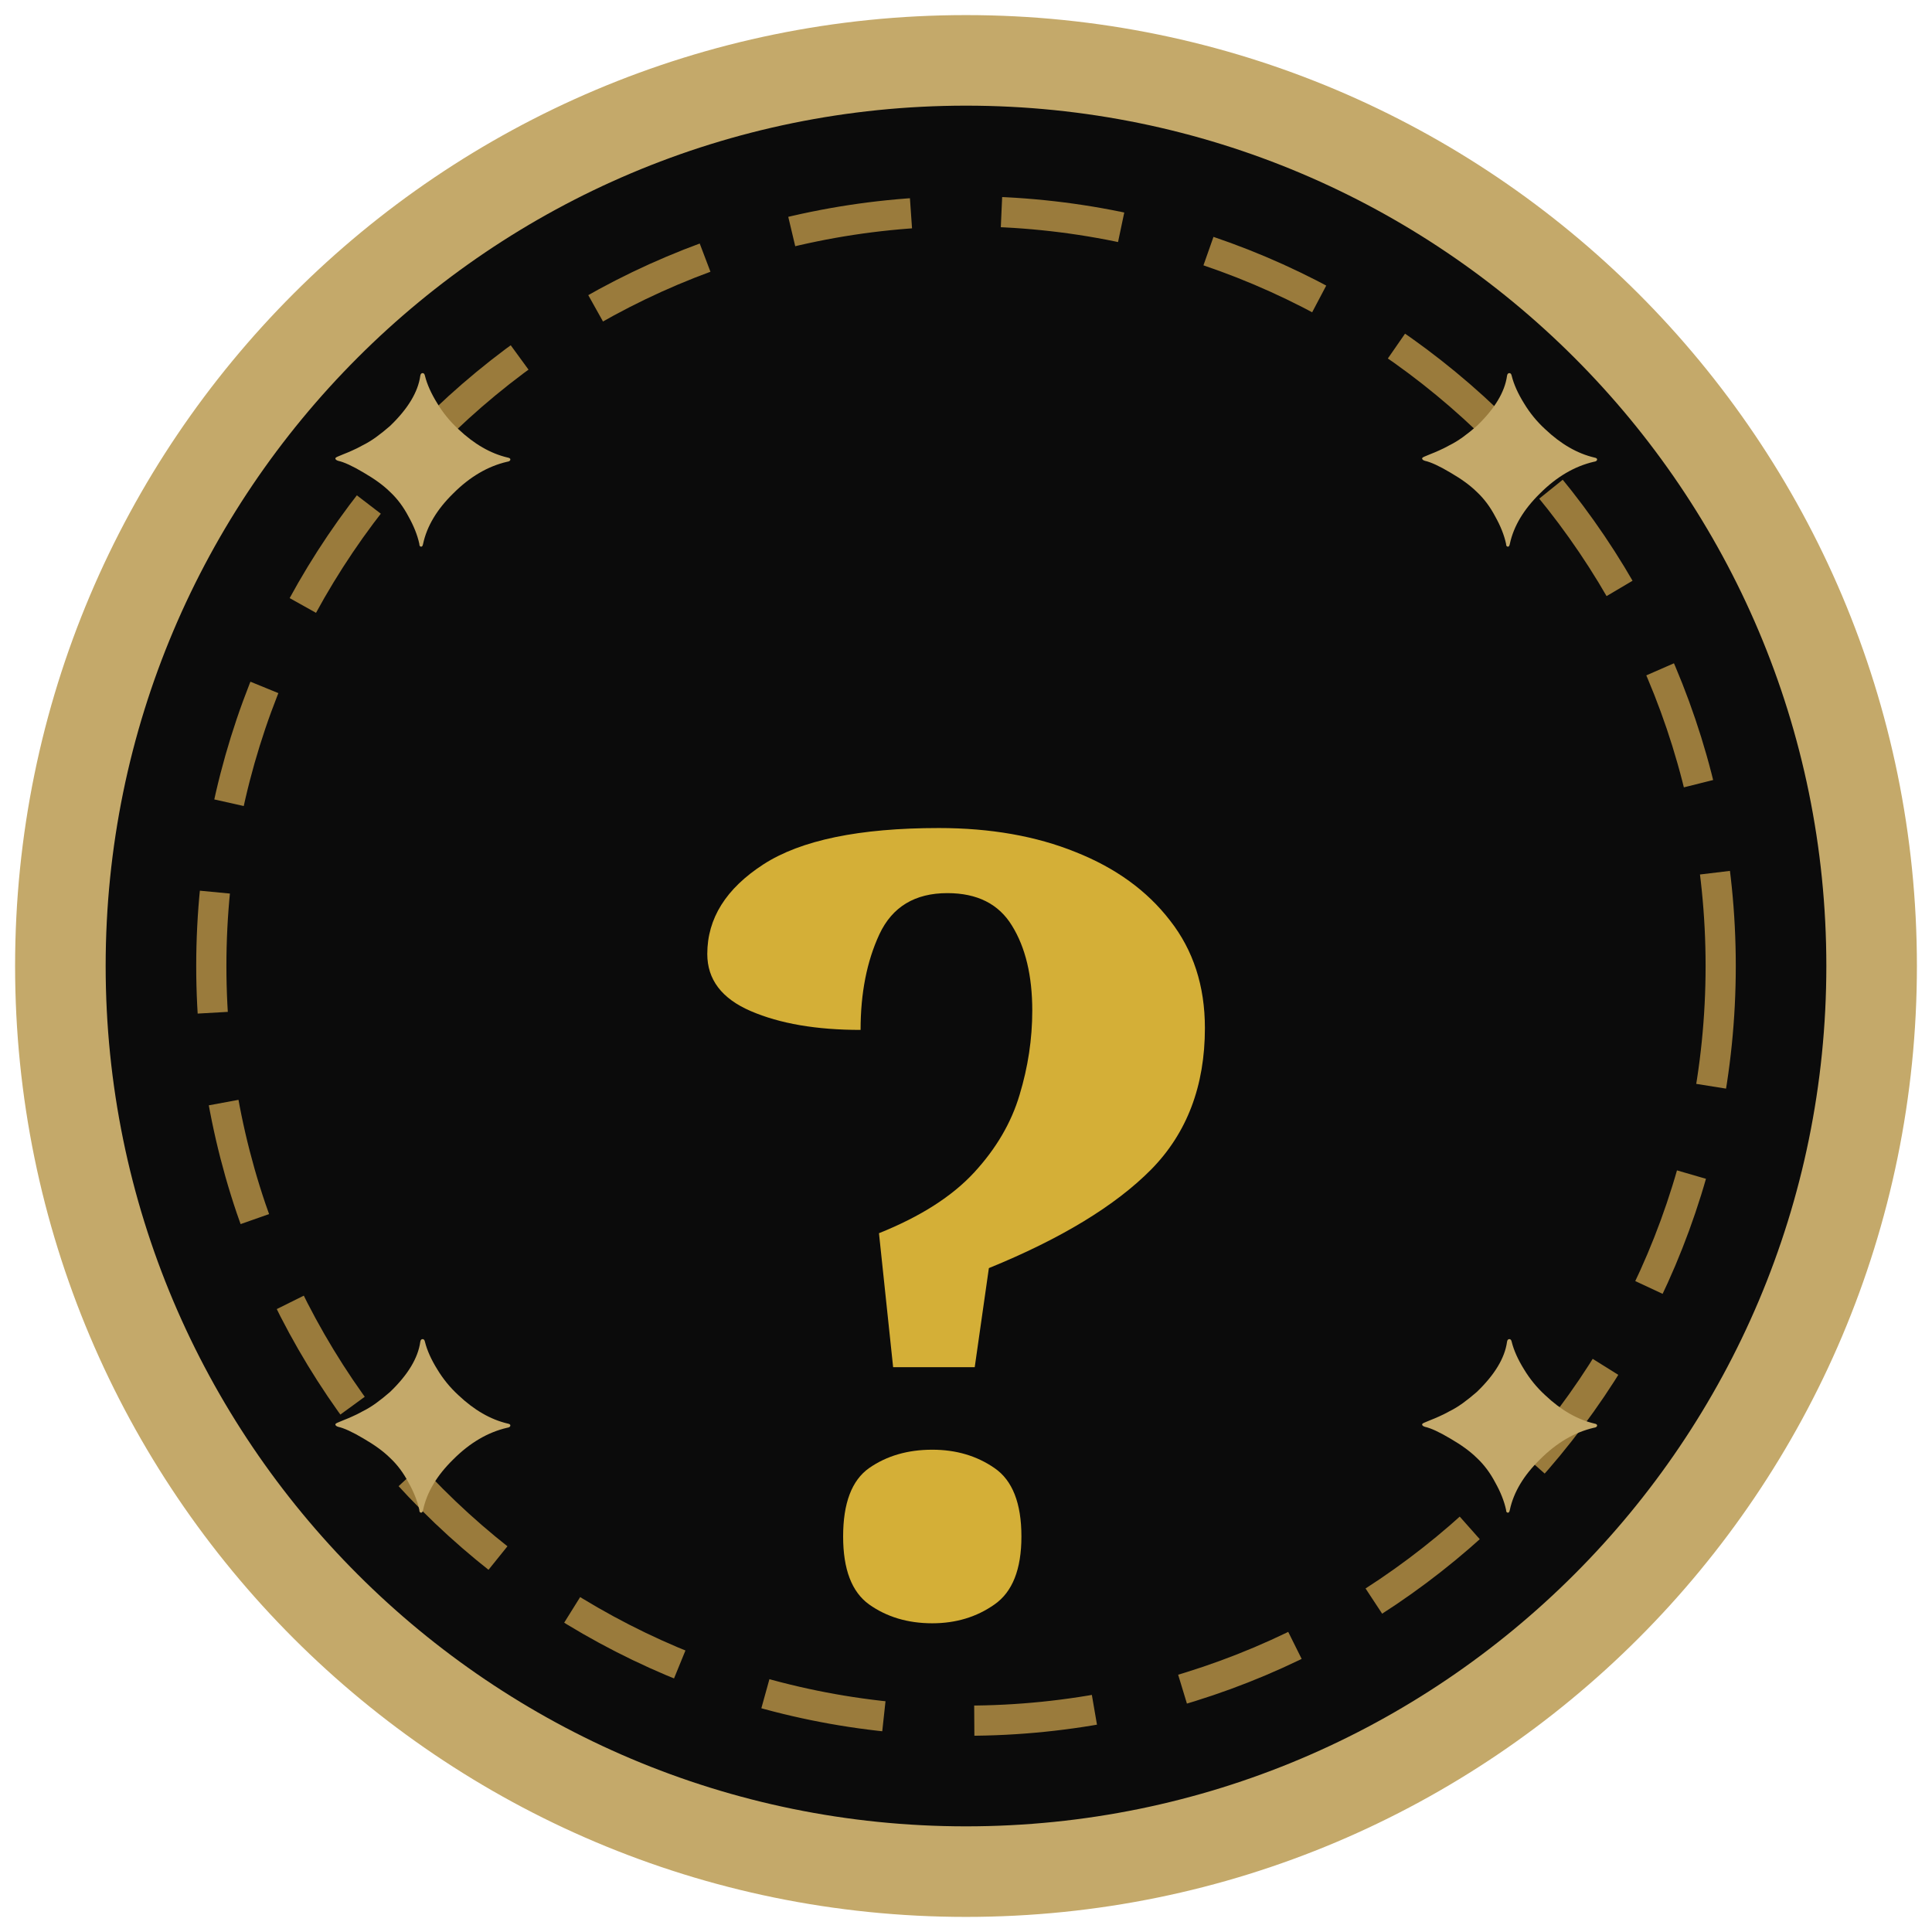
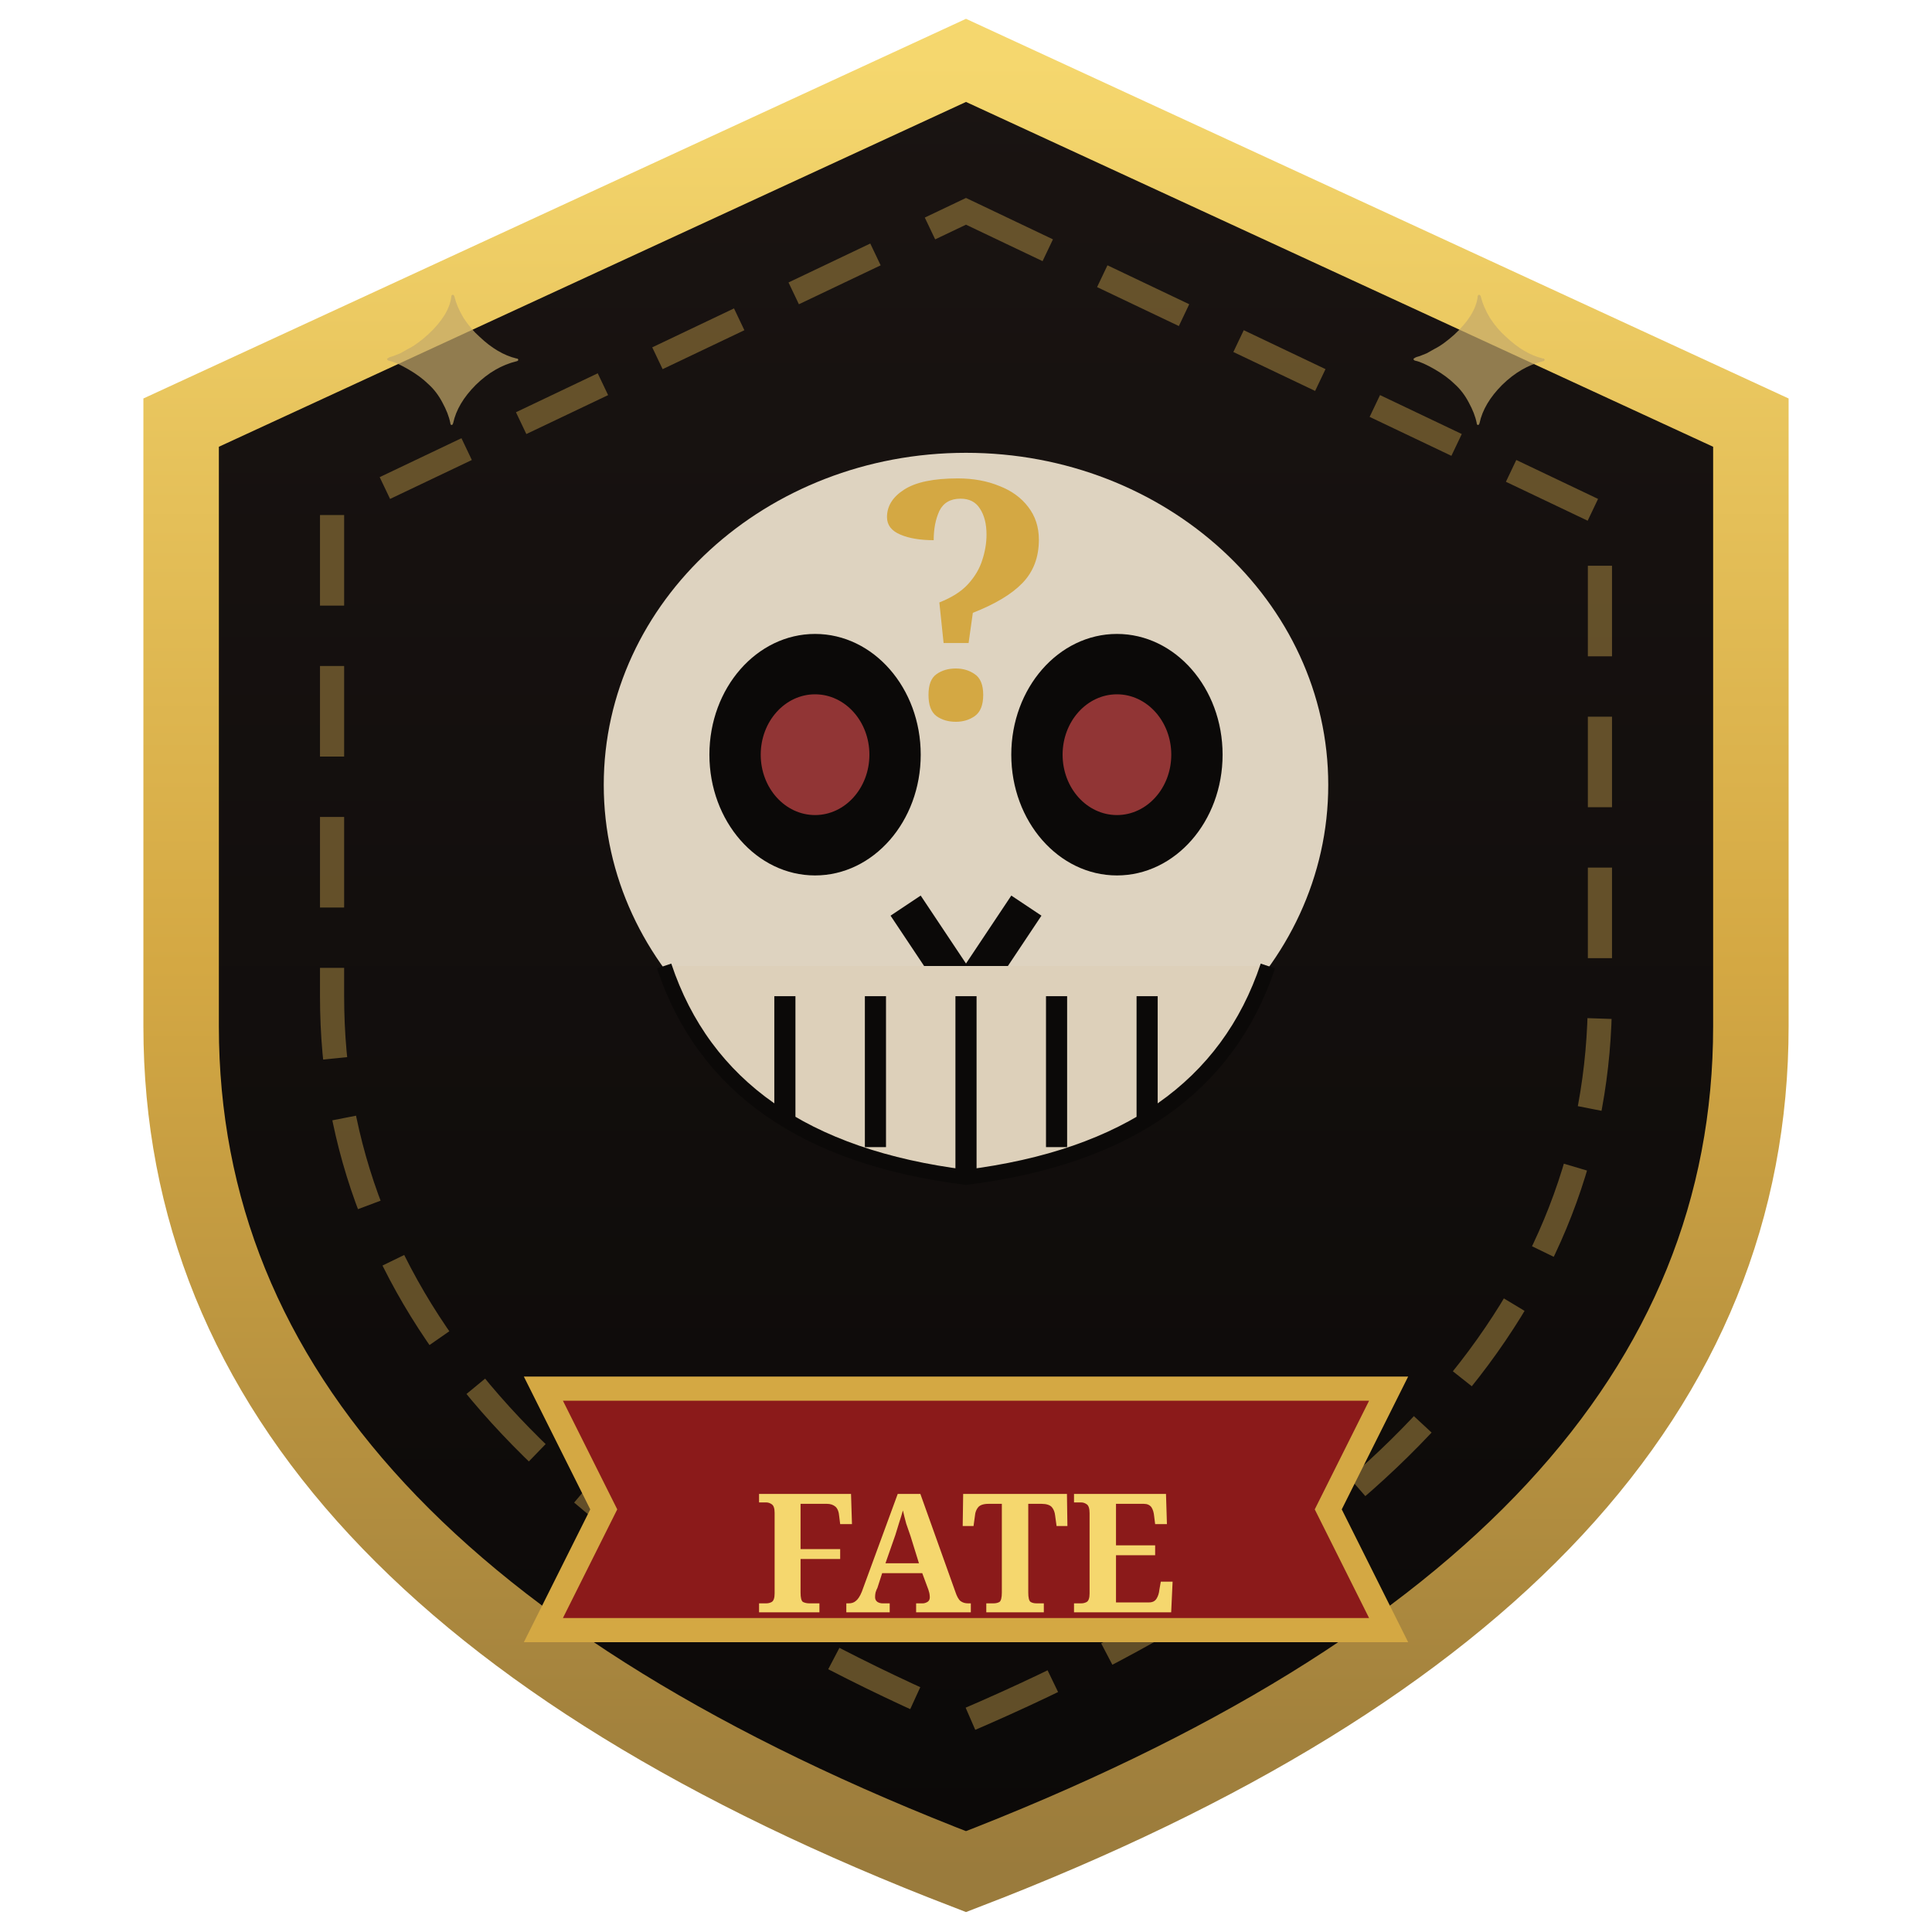
<svg xmlns="http://www.w3.org/2000/svg" viewBox="0 0 64 64" width="64" height="64">
-   <circle cx="32" cy="32" r="30" fill="#0B0B0B" stroke="#C4A96A" stroke-width="3" />
-   <circle cx="32" cy="32" r="25" fill="none" stroke="#9A7B3C" stroke-width="1" stroke-dasharray="4 3" />
-   <text x="32" y="41" font-family="serif" font-size="36" font-weight="bold" fill="#D4AF37" text-anchor="middle" dominant-baseline="middle">?</text>
-   <text x="14" y="18" font-size="8" fill="#C4A96A" text-anchor="middle">✦</text>
-   <text x="50" y="18" font-size="8" fill="#C4A96A" text-anchor="middle">✦</text>
-   <text x="14" y="50" font-size="8" fill="#C4A96A" text-anchor="middle">✦</text>
-   <text x="50" y="50" font-size="8" fill="#C4A96A" text-anchor="middle">✦</text>
+   <defs>
+     <linearGradient id="goldGrad" x1="0" y1="0" x2="0" y2="1">
+       <stop offset="0%" stop-color="#F5D76E" />
+       <stop offset="50%" stop-color="#D4A843" />
+       <stop offset="100%" stop-color="#9A7B3C" />
+     </linearGradient>
+     <linearGradient id="bgGrad" x1="0" y1="0" x2="0" y2="1">
+       <stop offset="0%" stop-color="#1A1412" />
+       <stop offset="100%" stop-color="#0B0908" />
+     </linearGradient>
+   </defs>
+   <path d="M32 2 L58 14 L58 34 Q58 52 32 62 Q6 52 6 34 L6 14 Z" fill="url(#bgGrad)" stroke="url(#goldGrad)" stroke-width="2.5" />
+   <path d="M32 7 L53 17 L53 33 Q53 48 32 57 Q11 48 11 33 L11 17 Z" fill="none" stroke="#9A7B3C" stroke-width="0.8" stroke-dasharray="3 2" opacity="0.6" />
+   <ellipse cx="32" cy="26" rx="12" ry="11" fill="#E8DCC8" opacity="0.95" />
+   <ellipse cx="27" cy="25" rx="3.5" ry="4" fill="#0B0908" />
+   <ellipse cx="37" cy="25" rx="3.5" ry="4" fill="#0B0908" />
+   <ellipse cx="27" cy="25" rx="1.8" ry="2" fill="#B34040" opacity="0.8" />
+   <ellipse cx="37" cy="25" rx="1.8" ry="2" fill="#B34040" opacity="0.8" />
+   <path d="M30 30 L32 33 L34 30" fill="none" stroke="#0B0908" stroke-width="1.2" />
+   <path d="M22 32 Q24 38 32 39 Q40 38 42 32" fill="#DDD0BA" stroke="#0B0908" stroke-width="0.5" />
+   <line x1="26" y1="33" x2="26" y2="37" stroke="#0B0908" stroke-width="0.7" />
+   <line x1="29" y1="33" x2="29" y2="38" stroke="#0B0908" stroke-width="0.7" />
+   <line x1="32" y1="33" x2="32" y2="39" stroke="#0B0908" stroke-width="0.7" />
+   <line x1="35" y1="33" x2="35" y2="38" stroke="#0B0908" stroke-width="0.7" />
+   <line x1="38" y1="33" x2="38" y2="37" stroke="#0B0908" stroke-width="0.7" />
+   <text x="32" y="20" font-family="Georgia, serif" font-size="11" font-weight="bold" fill="#D4A843" text-anchor="middle" dominant-baseline="middle">?</text>
+   <text x="15" y="14" font-size="6" fill="#C4A96A" text-anchor="middle" opacity="0.7">✦</text>
+   <text x="49" y="14" font-size="6" fill="#C4A96A" text-anchor="middle" opacity="0.7">✦</text>
+   <path d="M18 46 L46 46 L44 50 L46 54 L18 54 L20 50 Z" fill="#8B1A1A" stroke="#D4A843" stroke-width="0.8" />
+   <text x="32" y="51.5" font-family="Georgia, serif" font-size="5.5" font-weight="bold" fill="#F5D76E" text-anchor="middle" dominant-baseline="middle">FATE</text>
</svg>
